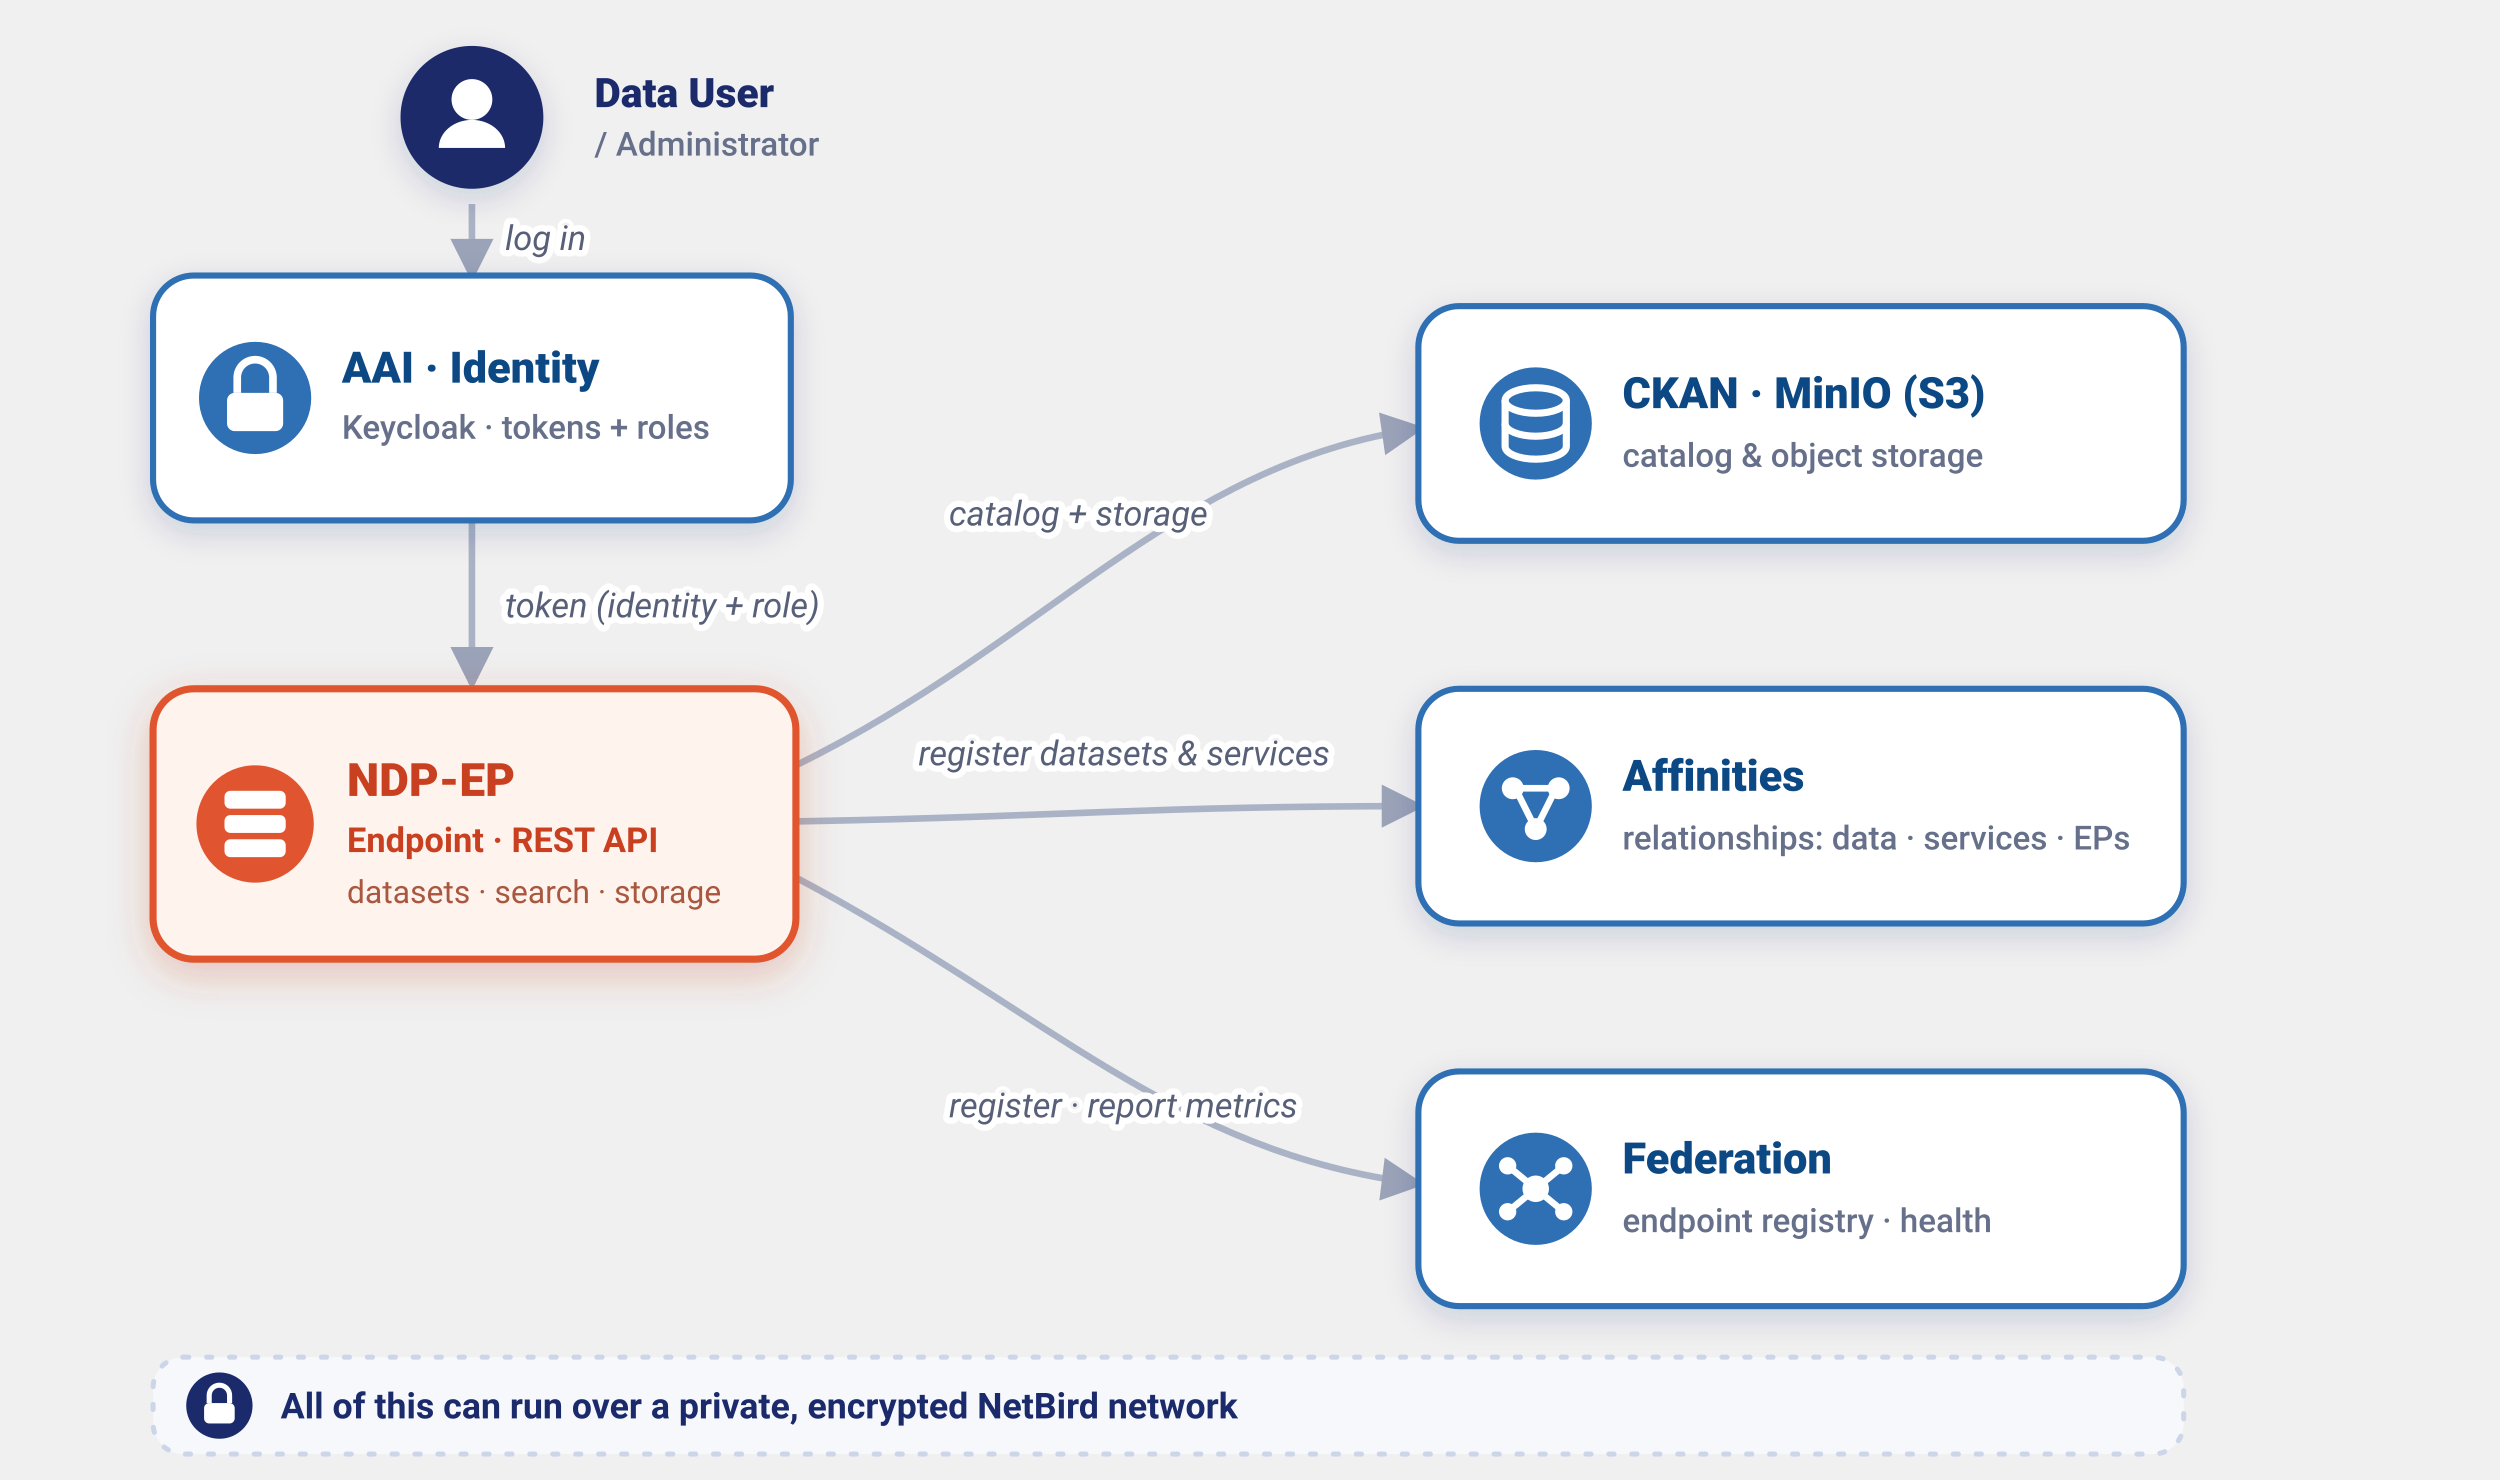
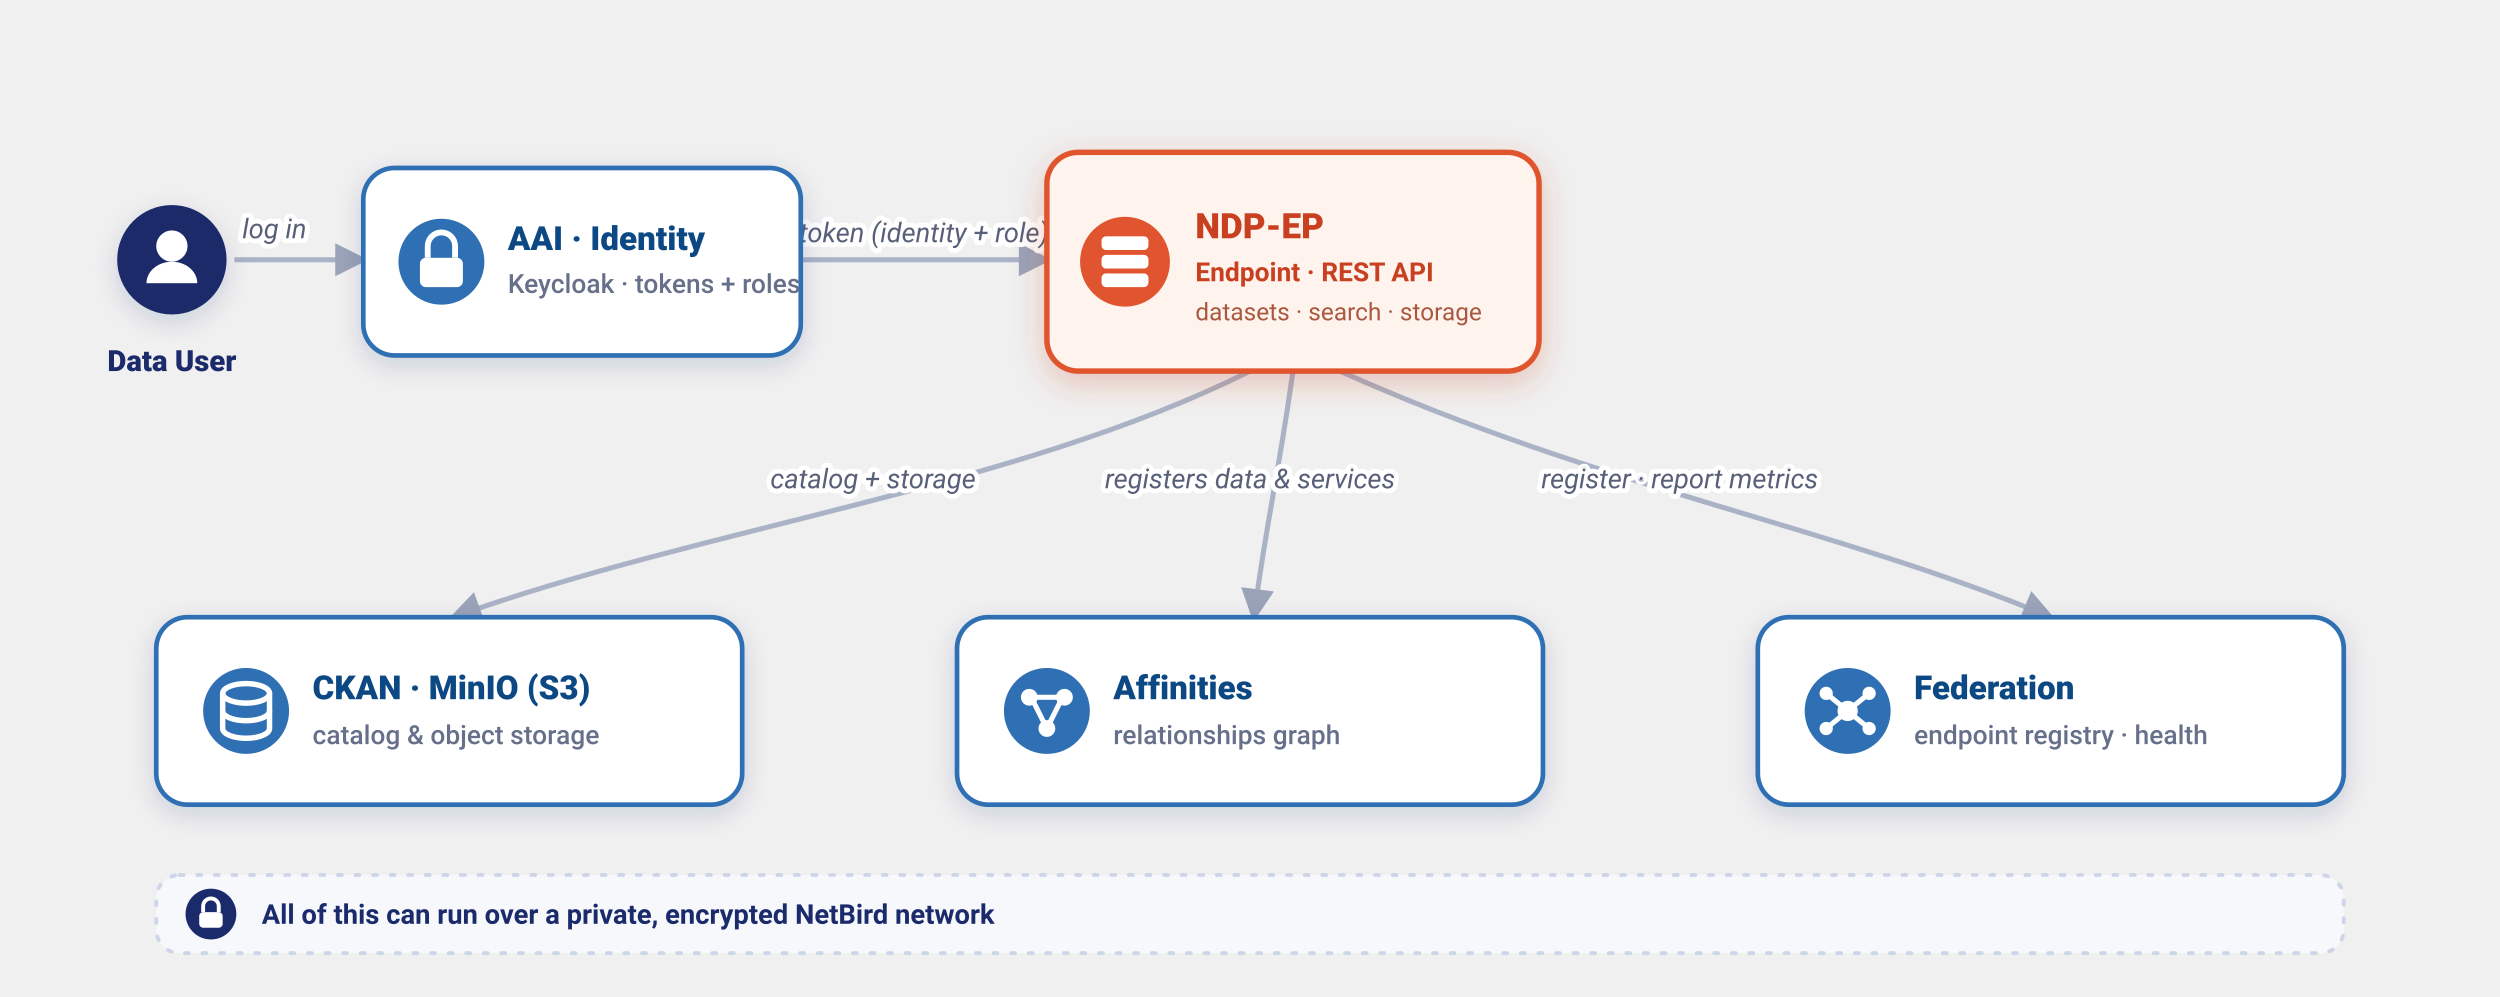
- <svg xmlns="http://www.w3.org/2000/svg" viewBox="0 0 980 580" width="980" height="580" font-family="-apple-system, 'Segoe UI', Roboto, sans-serif">
+ <svg xmlns="http://www.w3.org/2000/svg" viewBox="0 0 1280 510" width="1280" height="510" font-family="-apple-system, 'Segoe UI', Roboto, sans-serif">
  <defs>
    <marker id="arrow" viewBox="0 0 10 10" refX="8.5" refY="5" markerWidth="6.5" markerHeight="6.5" orient="auto-start-reverse">
      <path d="M0 0 L10 5 L0 10 z" fill="#9aa3b8" />
    </marker>
    <filter id="shadow" x="-25%" y="-25%" width="150%" height="150%">
      <feDropShadow dx="0" dy="4" stdDeviation="6" flood-color="#1b2a6b" flood-opacity="0.16" />
    </filter>
    <filter id="shadowHub" x="-30%" y="-30%" width="160%" height="160%">
      <feDropShadow dx="0" dy="5" stdDeviation="8" flood-color="#c8401f" flood-opacity="0.26" />
    </filter>
    <style>
      .title { font-weight: 800; }
-       .sub   { fill: #66708a; font-size: 13px; font-weight: 500; }
-       .lbl   { fill: #586079; font-size: 13.5px; font-style: italic;
+       .sub   { fill: #66708a; font-size: 13.5px; font-weight: 500; }
+       .lbl   { fill: #586079; font-size: 14px; font-style: italic;
               paint-order: stroke; stroke: #ffffff; stroke-width: 5px; stroke-linejoin: round; }
    </style>
  </defs>
  <g fill="none" stroke="#aab3c6" stroke-width="2.6" marker-end="url(#arrow)">
-     <path d="M185 80 V108" />
-     <path d="M185 204 V268" />
-     <path d="M312 300 C 410 252, 460 182, 556 168" />
-     <path d="M312 322 C 420 320, 450 316, 556 316" />
-     <path d="M312 344 C 410 396, 460 452, 556 464" />
+     <path d="M120 133 H186" />
+     <path d="M410 133 H536" />
+     <path d="M640 190 C 520 250, 360 270, 232 316" />
+     <path d="M662 190 C 655 240, 648 270, 642 316" />
+     <path d="M686 190 C 820 250, 940 270, 1050 316" />
  </g>
  <g class="lbl">
-     <text x="198" y="98">log in</text>
-     <text x="198" y="242">token (identity + role)</text>
-     <text x="372" y="206">catalog + storage</text>
-     <text x="360" y="300">register datasets &amp; services</text>
-     <text x="372" y="438">register · report metrics</text>
+     <text x="124" y="122">log in</text>
+     <text x="473" y="124" text-anchor="middle">token (identity + role)</text>
+     <text x="447" y="250" text-anchor="middle">catalog + storage</text>
+     <text x="640" y="250" text-anchor="middle">registers data &amp; services</text>
+     <text x="860" y="250" text-anchor="middle">register · report metrics</text>
  </g>
-   <circle cx="185" cy="46" r="28" fill="#1b2a6b" filter="url(#shadow)" />
-   <g fill="#ffffff" transform="translate(185,46)">
+   <circle cx="88" cy="133" r="28" fill="#1b2a6b" filter="url(#shadow)" />
+   <g fill="#ffffff" transform="translate(88,133)">
    <circle cx="0" cy="-7" r="8" />
    <path d="M-13 12 a13 11 0 0 1 26 0 z" />
  </g>
-   <text x="233" y="42" fill="#1b2a6b" class="title" font-size="16">Data User</text>
-   <text x="233" y="61" class="sub">/ Administrator</text>
+   <text x="88" y="190" text-anchor="middle" fill="#1b2a6b" class="title" font-size="15">Data User</text>
  <g filter="url(#shadow)">
-     <rect x="60" y="108" width="250" height="96" rx="16" fill="#ffffff" stroke="#2f6fb3" stroke-width="2.4" />
+     <rect x="186" y="86" width="224" height="96" rx="16" fill="#ffffff" stroke="#2f6fb3" stroke-width="2.4" />
  </g>
-   <g transform="translate(100,156)">
+   <g transform="translate(226,134)">
    <circle r="22" fill="#2f6fb3" />
    <g fill="#ffffff">
      <rect x="-11" y="-2" width="22" height="15" rx="3" />
    </g>
    <path d="M-7 -2 V-8 a7 7 0 0 1 14 0 V-2" fill="none" stroke="#ffffff" stroke-width="3" />
  </g>
-   <text x="134" y="150" fill="#0b4884" class="title" font-size="17">AAI · Identity</text>
-   <text x="134" y="172" class="sub">Keycloak · tokens + roles</text>
+   <text x="260" y="128" fill="#0b4884" class="title" font-size="17">AAI · Identity</text>
+   <text x="260" y="150" class="sub">Keycloak · tokens + roles</text>
  <g filter="url(#shadowHub)">
-     <rect x="60" y="270" width="252" height="106" rx="16" fill="#fff3ee" stroke="#e0552f" stroke-width="2.8" />
+     <rect x="536" y="78" width="252" height="112" rx="16" fill="#fff3ee" stroke="#e0552f" stroke-width="2.8" />
  </g>
-   <g transform="translate(100,323)">
+   <g transform="translate(576,134)">
    <circle r="23" fill="#e0552f" />
    <g fill="#ffffff">
      <rect x="-12" y="-13" width="24" height="7" rx="2.3" />
      <rect x="-12" y="-3.5" width="24" height="7" rx="2.3" />
      <rect x="-12" y="6" width="24" height="7" rx="2.3" />
    </g>
  </g>
-   <text x="136" y="312" fill="#c8401f" class="title" font-size="18">NDP-EP</text>
-   <text x="136" y="334" fill="#c8401f" font-size="13.5" font-weight="600">Endpoint · REST API</text>
-   <text x="136" y="354" fill="#a9583f" font-size="12.5">datasets · search · storage</text>
+   <text x="612" y="122" fill="#c8401f" class="title" font-size="18">NDP-EP</text>
+   <text x="612" y="144" fill="#c8401f" font-size="13.5" font-weight="600">Endpoint · REST API</text>
+   <text x="612" y="164" fill="#a9583f" font-size="12.5">datasets · search · storage</text>
  <g filter="url(#shadow)">
-     <rect x="556" y="120" width="300" height="92" rx="16" fill="#ffffff" stroke="#2f6fb3" stroke-width="2.4" />
+     <rect x="80" y="316" width="300" height="96" rx="16" fill="#ffffff" stroke="#2f6fb3" stroke-width="2.4" />
  </g>
-   <g transform="translate(602,166)">
+   <g transform="translate(126,364)">
    <circle r="22" fill="#2f6fb3" />
    <g fill="none" stroke="#ffffff" stroke-width="2.8">
      <ellipse cx="0" cy="-9" rx="12" ry="5" />
      <path d="M-12 -9 V9 a12 5 0 0 0 24 0 V-9" />
      <path d="M-12 0 a12 5 0 0 0 24 0" />
    </g>
  </g>
-   <text x="636" y="160" fill="#0b4884" class="title" font-size="17">CKAN · MinIO (S3)</text>
-   <text x="636" y="183" class="sub">catalog &amp; object storage</text>
+   <text x="160" y="358" fill="#0b4884" class="title" font-size="17">CKAN · MinIO (S3)</text>
+   <text x="160" y="381" class="sub">catalog &amp; object storage</text>
  <g filter="url(#shadow)">
-     <rect x="556" y="270" width="300" height="92" rx="16" fill="#ffffff" stroke="#2f6fb3" stroke-width="2.4" />
+     <rect x="490" y="316" width="300" height="96" rx="16" fill="#ffffff" stroke="#2f6fb3" stroke-width="2.4" />
  </g>
-   <g transform="translate(602,316)">
+   <g transform="translate(536,364)">
    <circle r="22" fill="#2f6fb3" />
    <g stroke="#ffffff" stroke-width="2.6">
      <path d="M-9 -7 L9 -7 M-7 -5 L0 9 M7 -5 L0 9" />
    </g>
    <g fill="#ffffff">
      <circle cx="-9" cy="-7" r="4.3" />
      <circle cx="9" cy="-7" r="4.3" />
      <circle cx="0" cy="9" r="4.3" />
    </g>
  </g>
-   <text x="636" y="310" fill="#0b4884" class="title" font-size="17">Affinities</text>
-   <text x="636" y="333" class="sub">relationships: data · services · EPs</text>
+   <text x="570" y="358" fill="#0b4884" class="title" font-size="17">Affinities</text>
+   <text x="570" y="381" class="sub">relationships graph</text>
  <g filter="url(#shadow)">
-     <rect x="556" y="420" width="300" height="92" rx="16" fill="#ffffff" stroke="#2f6fb3" stroke-width="2.4" />
+     <rect x="900" y="316" width="300" height="96" rx="16" fill="#ffffff" stroke="#2f6fb3" stroke-width="2.4" />
  </g>
-   <g transform="translate(602,466)">
+   <g transform="translate(946,364)">
    <circle r="22" fill="#2f6fb3" />
    <g stroke="#ffffff" stroke-width="2.6">
      <path d="M0 0 L-11 -9 M0 0 L11 -9 M0 0 L-11 9 M0 0 L11 9" />
    </g>
    <g fill="#ffffff">
      <circle cx="0" cy="0" r="5.2" />
      <circle cx="-11" cy="-9" r="3.4" />
      <circle cx="11" cy="-9" r="3.4" />
      <circle cx="-11" cy="9" r="3.4" />
      <circle cx="11" cy="9" r="3.4" />
    </g>
  </g>
-   <text x="636" y="460" fill="#0b4884" class="title" font-size="17">Federation</text>
-   <text x="636" y="483" class="sub">endpoint registry · health</text>
-   <g transform="translate(60,532)">
-     <rect x="0" y="0" width="796" height="38" rx="12" fill="#f6f8fc" stroke="#cdd6e8" stroke-width="2" stroke-dasharray="2 7" stroke-linecap="round" />
-     <g transform="translate(26,19)">
+   <text x="980" y="358" fill="#0b4884" class="title" font-size="17">Federation</text>
+   <text x="980" y="381" class="sub">endpoint registry · health</text>
+   <g transform="translate(80,448)">
+     <rect x="0" y="0" width="1120" height="40" rx="12" fill="#f6f8fc" stroke="#cdd6e8" stroke-width="2" stroke-dasharray="2 7" stroke-linecap="round" />
+     <g transform="translate(28,20)">
      <circle r="13" fill="#1b2a6b" />
-       <g fill="none">
+       <g>
        <rect x="-6" y="-1" width="12" height="8" rx="2" fill="#ffffff" />
        <path d="M-4 -1 V-4 a4 4 0 0 1 8 0 V-1" stroke="#ffffff" stroke-width="2" fill="none" />
      </g>
    </g>
-     <text x="50" y="24" fill="#1b2a6b" font-size="14" font-weight="700">All of this can run over a private, encrypted NetBird network</text>
+     <text x="54" y="25" fill="#1b2a6b" font-size="14" font-weight="700">All of this can run over a private, encrypted NetBird network</text>
  </g>
</svg>
